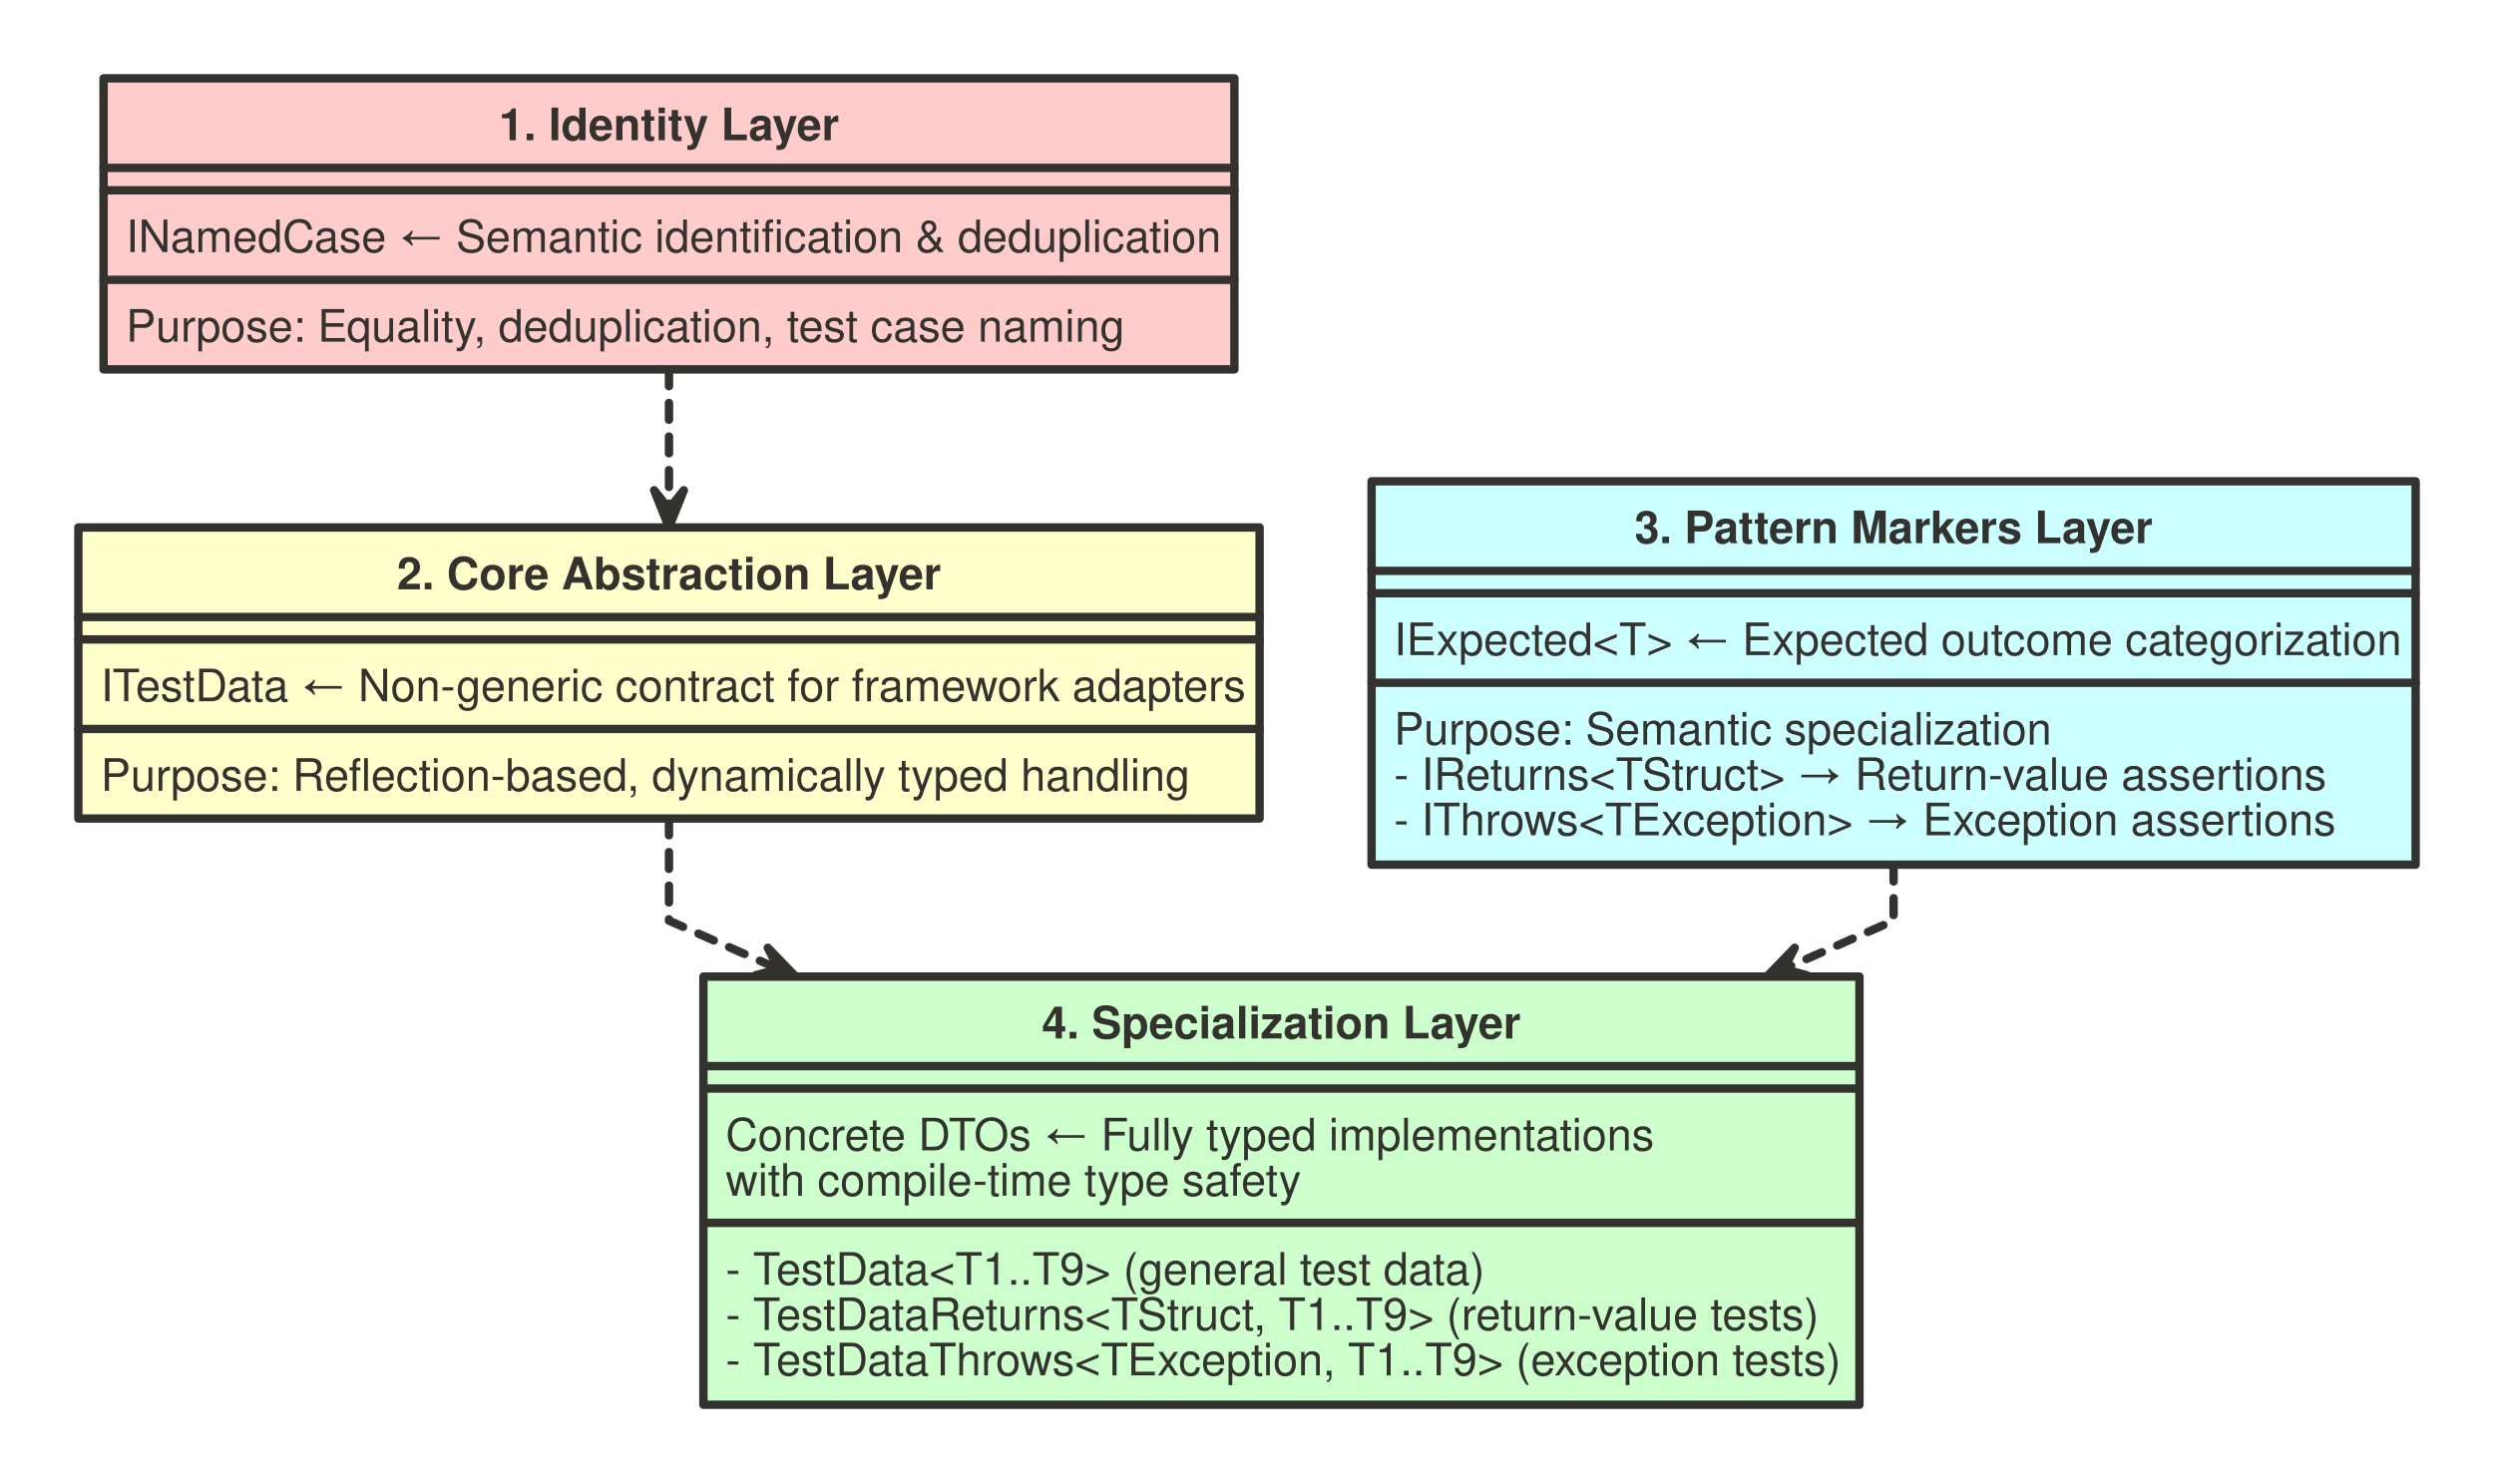
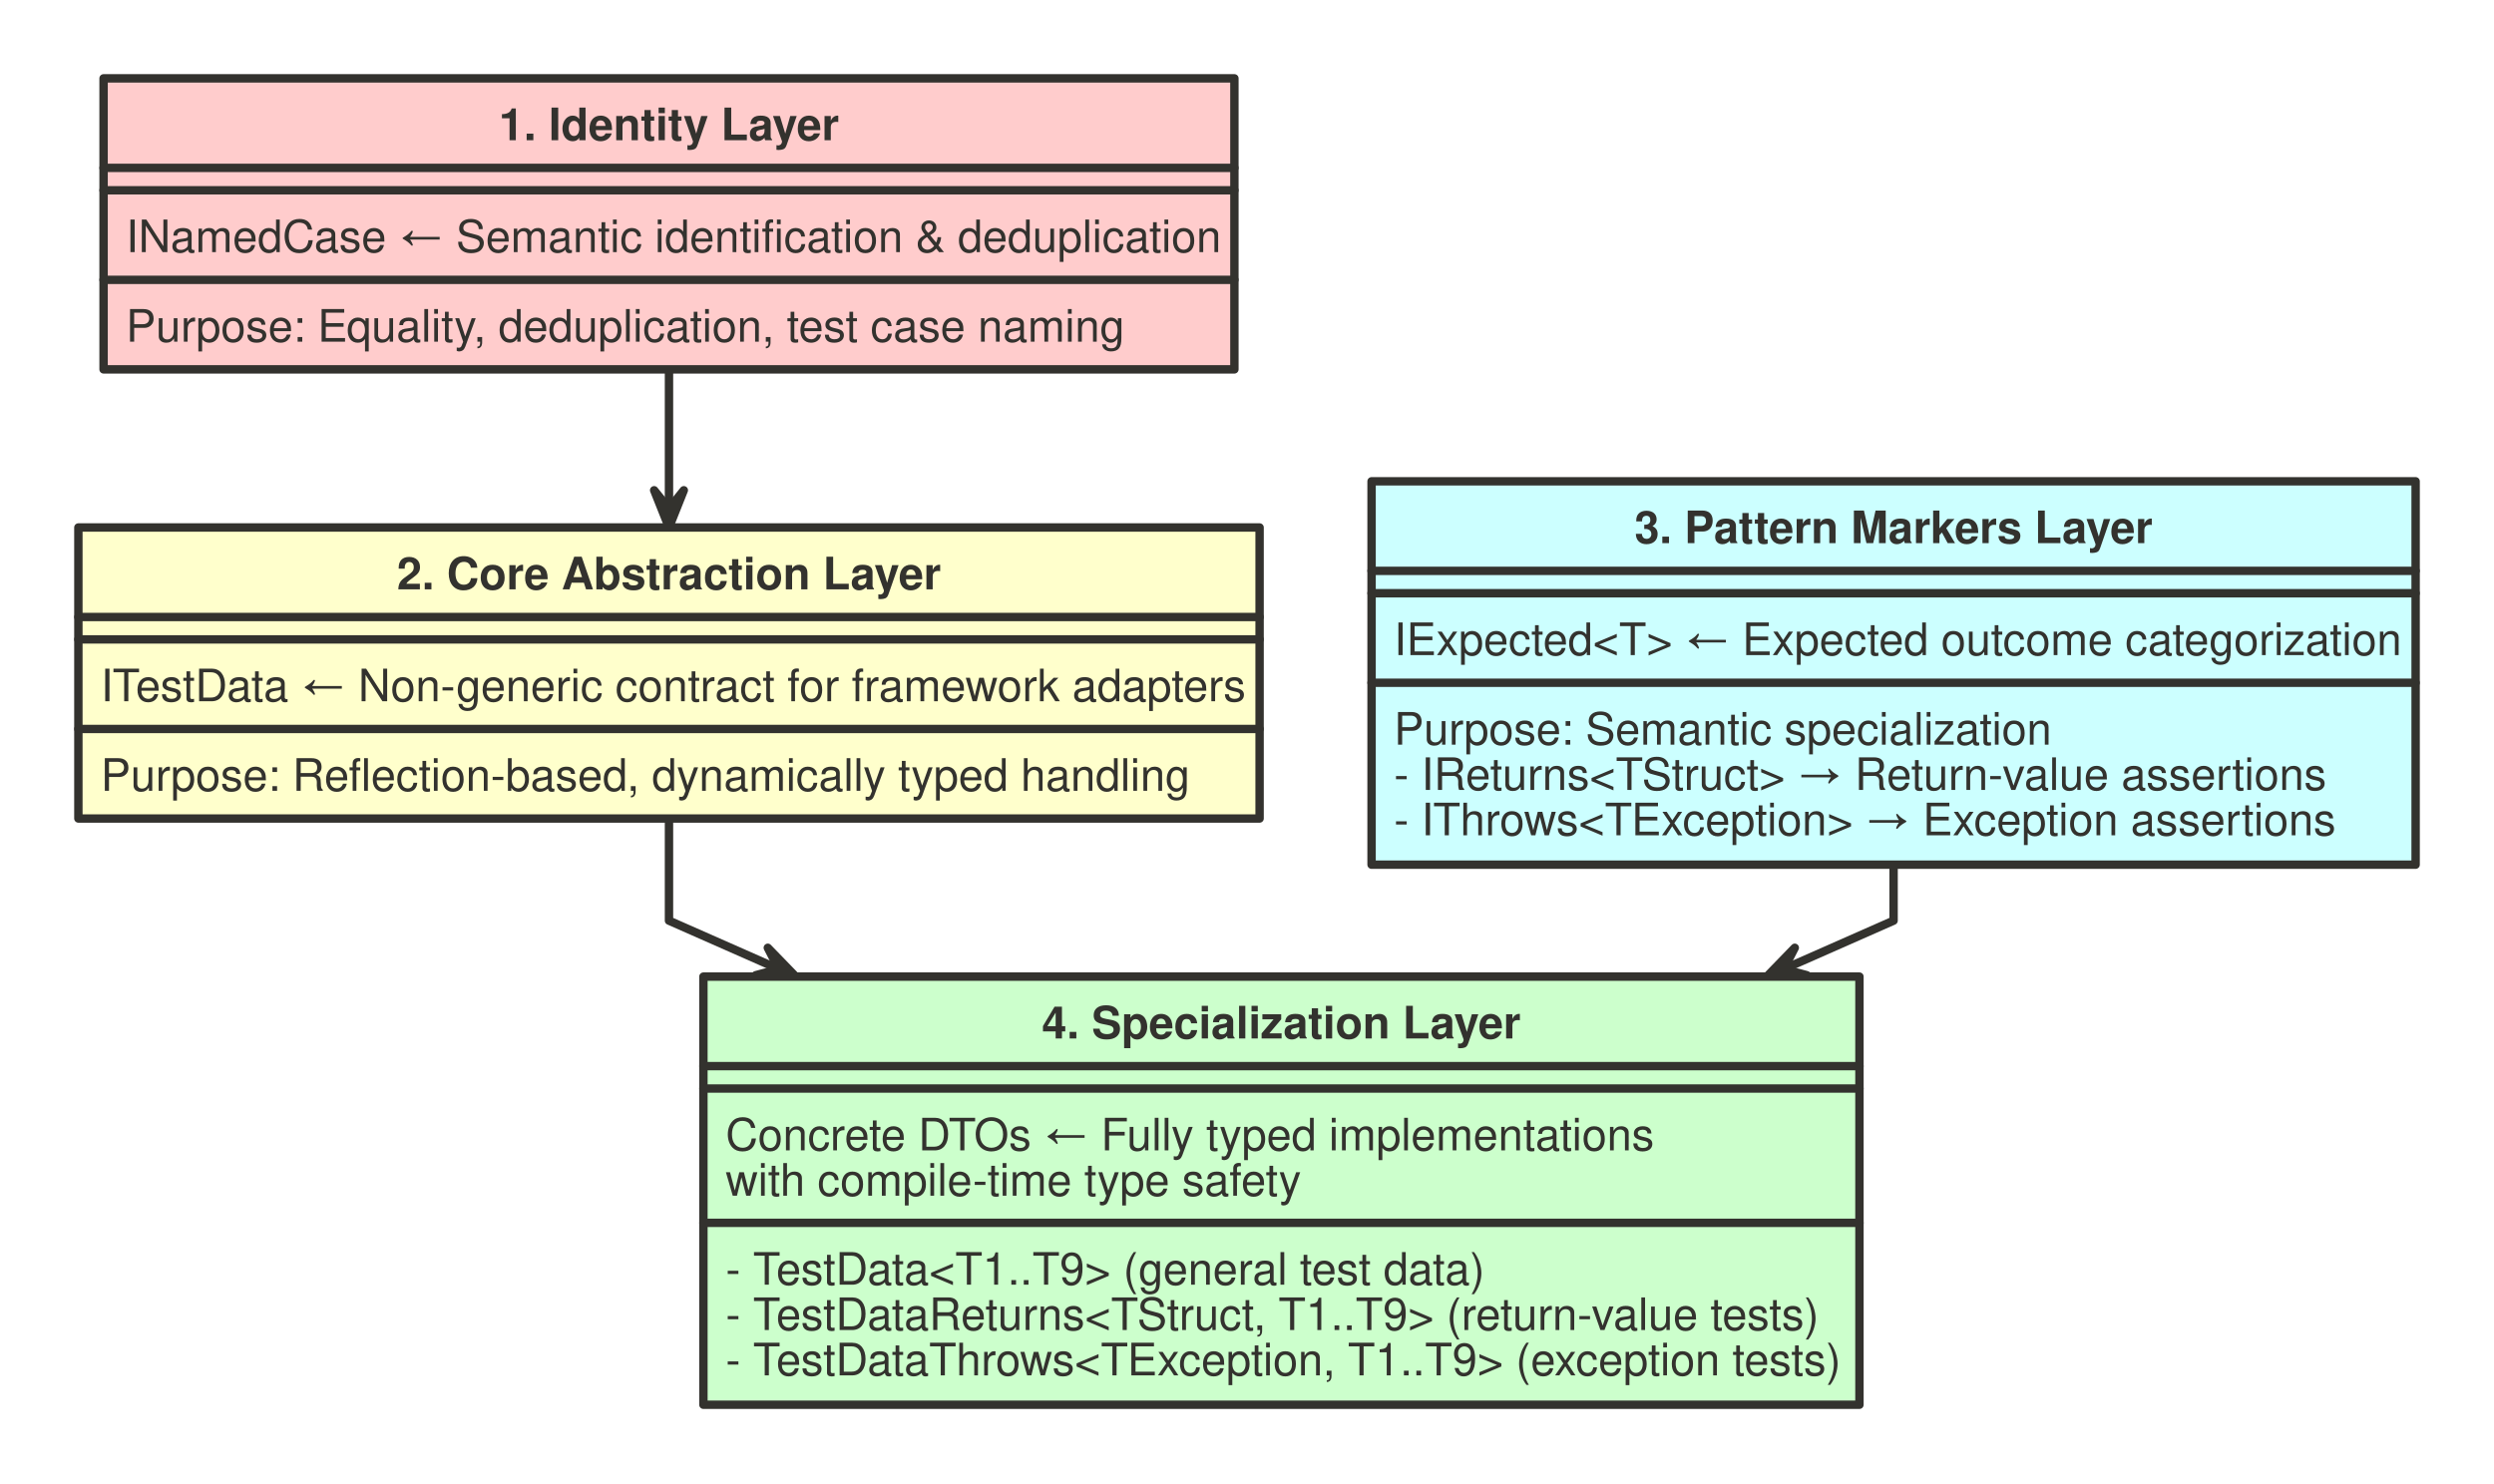
<svg xmlns="http://www.w3.org/2000/svg" version="1.1" baseProfile="full" width="891.0" height="530.0" viewBox="0 0 891 530">
  <g stroke-width="1.0" text-align="left" font="12pt Helvetica, Arial, sans-serif" font-size="12pt" font-family="Helvetica" font-weight="normal" font-style="normal">
    <g font-family="Helvetica" font-size="12pt" font-weight="bold" font-style="normal" stroke-width="3.0" stroke-linejoin="round" stroke-linecap="round" stroke="#33322E">
      <g stroke="transparent" fill="transparent">
        <rect x="0.0" y="0.0" height="530.0" width="891.0" stroke="none" />
      </g>
      <g transform="translate(8, 8)" fill="#33322E">
        <g transform="translate(20, 20)" fill="#33322E" font-family="Helvetica" font-size="12pt" font-weight="normal" font-style="normal">
-           <g stroke-dasharray="6 6">
-             <path d="M211.0 104.0 L211 124 L211 153.833 L211.0 153.8 " fill="none" />
-           </g>
+           <path d="M211.0 104.0 L211 124 L211 153.833 L211.0 153.8 " fill="none" />
          <path d="M205.7 147.2 L211.0 153.8 L216.3 147.2 L211.0 160.5 Z" />
-           <g stroke-dasharray="6 6">
-             <path d="M211.0 264.5 L211 301 L250.237 318.309 L250.2 318.3 " fill="none" />
-           </g>
+           <path d="M211.0 264.5 L211 301 L250.237 318.309 L250.2 318.3 " fill="none" />
          <path d="M242.0 320.5 L250.2 318.3 L246.3 310.7 L256.3 321.0 Z" />
-           <g stroke-dasharray="6 6">
-             <path d="M648.5 281.0 L648.5 301 L609.263 318.309 L609.3 318.3 " fill="none" />
-           </g>
+           <path d="M648.5 281.0 L648.5 301 L609.263 318.309 L609.3 318.3 " fill="none" />
          <path d="M613.2 310.7 L609.3 318.3 L617.5 320.5 L603.2 321.0 Z" />
          <g data-name="1. Identity Layer">
            <g fill="#ffcccc" stroke="#33322E" data-name="1. Identity Layer">
              <rect x="9.0" y="0.0" height="104.0" width="404.0" data-name="1. Identity Layer" />
              <path d="M9.0 32.0 L413.0 32.0" fill="none" data-name="1. Identity Layer" />
              <path d="M9.0 40.0 L413.0 40.0" fill="none" data-name="1. Identity Layer" />
              <path d="M9.0 72.0 L413.0 72.0" fill="none" data-name="1. Identity Layer" />
            </g>
            <g transform="translate(9, 0)" font-family="Helvetica" font-size="12pt" font-weight="bold" font-style="normal" data-name="1. Identity Layer" data-compartment="0">
              <g transform="translate(8, 8)" fill="#33322E" text-align="center" data-name="1. Identity Layer" data-compartment="0">
                <text x="194.0" y="14.1" stroke="none" text-anchor="middle" data-name="1. Identity Layer" data-compartment="0">1. Identity Layer</text>
              </g>
            </g>
            <g transform="translate(9, 32)" font-family="Helvetica" font-size="12pt" font-weight="normal" font-style="normal" data-name="1. Identity Layer" data-compartment="1">
              <g transform="translate(8, 8)" fill="#33322E" data-name="1. Identity Layer" data-compartment="1">
								
							</g>
            </g>
            <g transform="translate(9, 40)" font-family="Helvetica" font-size="12pt" font-weight="normal" font-style="normal" data-name="1. Identity Layer" data-compartment="2">
              <g transform="translate(8, 8)" fill="#33322E" text-align="left" data-name="1. Identity Layer" data-compartment="2">
                <text x="0.0" y="14.1" stroke="none" data-name="1. Identity Layer" data-compartment="2">INamedCase ← Semantic identification &amp; deduplication</text>
              </g>
            </g>
            <g transform="translate(9, 72)" font-family="Helvetica" font-size="12pt" font-weight="normal" font-style="normal" data-name="1. Identity Layer" data-compartment="3">
              <g transform="translate(8, 8)" fill="#33322E" text-align="left" data-name="1. Identity Layer" data-compartment="3">
                <text x="0.0" y="14.1" stroke="none" data-name="1. Identity Layer" data-compartment="3">Purpose: Equality, deduplication, test case naming</text>
              </g>
            </g>
          </g>
          <g data-name="2. Core Abstraction Layer">
            <g fill="#ffffcc" stroke="#33322E" data-name="2. Core Abstraction Layer">
              <rect x="0.0" y="160.5" height="104.0" width="422.0" data-name="2. Core Abstraction Layer" />
              <path d="M0.0 192.5 L422.0 192.5" fill="none" data-name="2. Core Abstraction Layer" />
              <path d="M0.0 200.5 L422.0 200.5" fill="none" data-name="2. Core Abstraction Layer" />
              <path d="M0.0 232.5 L422.0 232.5" fill="none" data-name="2. Core Abstraction Layer" />
            </g>
            <g transform="translate(0, 160.5)" font-family="Helvetica" font-size="12pt" font-weight="bold" font-style="normal" data-name="2. Core Abstraction Layer" data-compartment="0">
              <g transform="translate(8, 8)" fill="#33322E" text-align="center" data-name="2. Core Abstraction Layer" data-compartment="0">
                <text x="203.0" y="14.1" stroke="none" text-anchor="middle" data-name="2. Core Abstraction Layer" data-compartment="0">2. Core Abstraction Layer</text>
              </g>
            </g>
            <g transform="translate(0, 192.5)" font-family="Helvetica" font-size="12pt" font-weight="normal" font-style="normal" data-name="2. Core Abstraction Layer" data-compartment="1">
              <g transform="translate(8, 8)" fill="#33322E" data-name="2. Core Abstraction Layer" data-compartment="1">
								
							</g>
            </g>
            <g transform="translate(0, 200.5)" font-family="Helvetica" font-size="12pt" font-weight="normal" font-style="normal" data-name="2. Core Abstraction Layer" data-compartment="2">
              <g transform="translate(8, 8)" fill="#33322E" text-align="left" data-name="2. Core Abstraction Layer" data-compartment="2">
                <text x="0.0" y="14.1" stroke="none" data-name="2. Core Abstraction Layer" data-compartment="2">ITestData ← Non-generic contract for framework adapters</text>
              </g>
            </g>
            <g transform="translate(0, 232.5)" font-family="Helvetica" font-size="12pt" font-weight="normal" font-style="normal" data-name="2. Core Abstraction Layer" data-compartment="3">
              <g transform="translate(8, 8)" fill="#33322E" text-align="left" data-name="2. Core Abstraction Layer" data-compartment="3">
                <text x="0.0" y="14.1" stroke="none" data-name="2. Core Abstraction Layer" data-compartment="3">Purpose: Reflection-based, dynamically typed handling</text>
              </g>
            </g>
          </g>
          <g data-name="3. Pattern Markers Layer">
            <g fill="#ccffff" stroke="#33322E" data-name="3. Pattern Markers Layer">
              <rect x="462.0" y="144.0" height="137.0" width="373.0" data-name="3. Pattern Markers Layer" />
              <path d="M462.0 176.0 L835.0 176.0" fill="none" data-name="3. Pattern Markers Layer" />
              <path d="M462.0 184.0 L835.0 184.0" fill="none" data-name="3. Pattern Markers Layer" />
              <path d="M462.0 216.0 L835.0 216.0" fill="none" data-name="3. Pattern Markers Layer" />
            </g>
            <g transform="translate(462, 144)" font-family="Helvetica" font-size="12pt" font-weight="bold" font-style="normal" data-name="3. Pattern Markers Layer" data-compartment="0">
              <g transform="translate(8, 8)" fill="#33322E" text-align="center" data-name="3. Pattern Markers Layer" data-compartment="0">
                <text x="178.5" y="14.1" stroke="none" text-anchor="middle" data-name="3. Pattern Markers Layer" data-compartment="0">3. Pattern Markers Layer</text>
              </g>
            </g>
            <g transform="translate(462, 176)" font-family="Helvetica" font-size="12pt" font-weight="normal" font-style="normal" data-name="3. Pattern Markers Layer" data-compartment="1">
              <g transform="translate(8, 8)" fill="#33322E" data-name="3. Pattern Markers Layer" data-compartment="1">
								
							</g>
            </g>
            <g transform="translate(462, 184)" font-family="Helvetica" font-size="12pt" font-weight="normal" font-style="normal" data-name="3. Pattern Markers Layer" data-compartment="2">
              <g transform="translate(8, 8)" fill="#33322E" text-align="left" data-name="3. Pattern Markers Layer" data-compartment="2">
                <text x="0.0" y="14.1" stroke="none" data-name="3. Pattern Markers Layer" data-compartment="2">IExpected&lt;T&gt; ← Expected outcome categorization</text>
              </g>
            </g>
            <g transform="translate(462, 216)" font-family="Helvetica" font-size="12pt" font-weight="normal" font-style="normal" data-name="3. Pattern Markers Layer" data-compartment="3">
              <g transform="translate(8, 8)" fill="#33322E" text-align="left" data-name="3. Pattern Markers Layer" data-compartment="3">
                <text x="0.0" y="14.1" stroke="none" data-name="3. Pattern Markers Layer" data-compartment="3">Purpose: Semantic specialization</text>
                <text x="0.0" y="30.3" stroke="none" data-name="3. Pattern Markers Layer" data-compartment="3">- IReturns&lt;TStruct&gt; → Return-value assertions</text>
                <text x="0.0" y="46.5" stroke="none" data-name="3. Pattern Markers Layer" data-compartment="3">- IThrows&lt;TException&gt; → Exception assertions</text>
              </g>
            </g>
          </g>
          <g data-name="4. Specialization Layer">
            <g fill="#ccffcc" stroke="#33322E" data-name="4. Specialization Layer">
              <rect x="223.3" y="321.0" height="153.0" width="413.0" data-name="4. Specialization Layer" />
              <path d="M223.3 353.0 L636.3 353.0" fill="none" data-name="4. Specialization Layer" />
              <path d="M223.3 361.0 L636.3 361.0" fill="none" data-name="4. Specialization Layer" />
              <path d="M223.3 409.0 L636.3 409.0" fill="none" data-name="4. Specialization Layer" />
            </g>
            <g transform="translate(223.25, 321)" font-family="Helvetica" font-size="12pt" font-weight="bold" font-style="normal" data-name="4. Specialization Layer" data-compartment="0">
              <g transform="translate(8, 8)" fill="#33322E" text-align="center" data-name="4. Specialization Layer" data-compartment="0">
                <text x="198.5" y="14.1" stroke="none" text-anchor="middle" data-name="4. Specialization Layer" data-compartment="0">4. Specialization Layer</text>
              </g>
            </g>
            <g transform="translate(223.25, 353)" font-family="Helvetica" font-size="12pt" font-weight="normal" font-style="normal" data-name="4. Specialization Layer" data-compartment="1">
              <g transform="translate(8, 8)" fill="#33322E" data-name="4. Specialization Layer" data-compartment="1">
								
							</g>
            </g>
            <g transform="translate(223.25, 361)" font-family="Helvetica" font-size="12pt" font-weight="normal" font-style="normal" data-name="4. Specialization Layer" data-compartment="2">
              <g transform="translate(8, 8)" fill="#33322E" text-align="left" data-name="4. Specialization Layer" data-compartment="2">
                <text x="0.0" y="14.1" stroke="none" data-name="4. Specialization Layer" data-compartment="2">Concrete DTOs ← Fully typed implementations</text>
                <text x="0.0" y="30.3" stroke="none" data-name="4. Specialization Layer" data-compartment="2">with compile-time type safety</text>
              </g>
            </g>
            <g transform="translate(223.25, 409)" font-family="Helvetica" font-size="12pt" font-weight="normal" font-style="normal" data-name="4. Specialization Layer" data-compartment="3">
              <g transform="translate(8, 8)" fill="#33322E" text-align="left" data-name="4. Specialization Layer" data-compartment="3">
                <text x="0.0" y="14.1" stroke="none" data-name="4. Specialization Layer" data-compartment="3">- TestData&lt;T1..T9&gt; (general test data)</text>
                <text x="0.0" y="30.3" stroke="none" data-name="4. Specialization Layer" data-compartment="3">- TestDataReturns&lt;TStruct, T1..T9&gt; (return-value tests)</text>
                <text x="0.0" y="46.5" stroke="none" data-name="4. Specialization Layer" data-compartment="3">- TestDataThrows&lt;TException, T1..T9&gt; (exception tests)</text>
              </g>
            </g>
          </g>
        </g>
      </g>
    </g>
  </g>
</svg>
